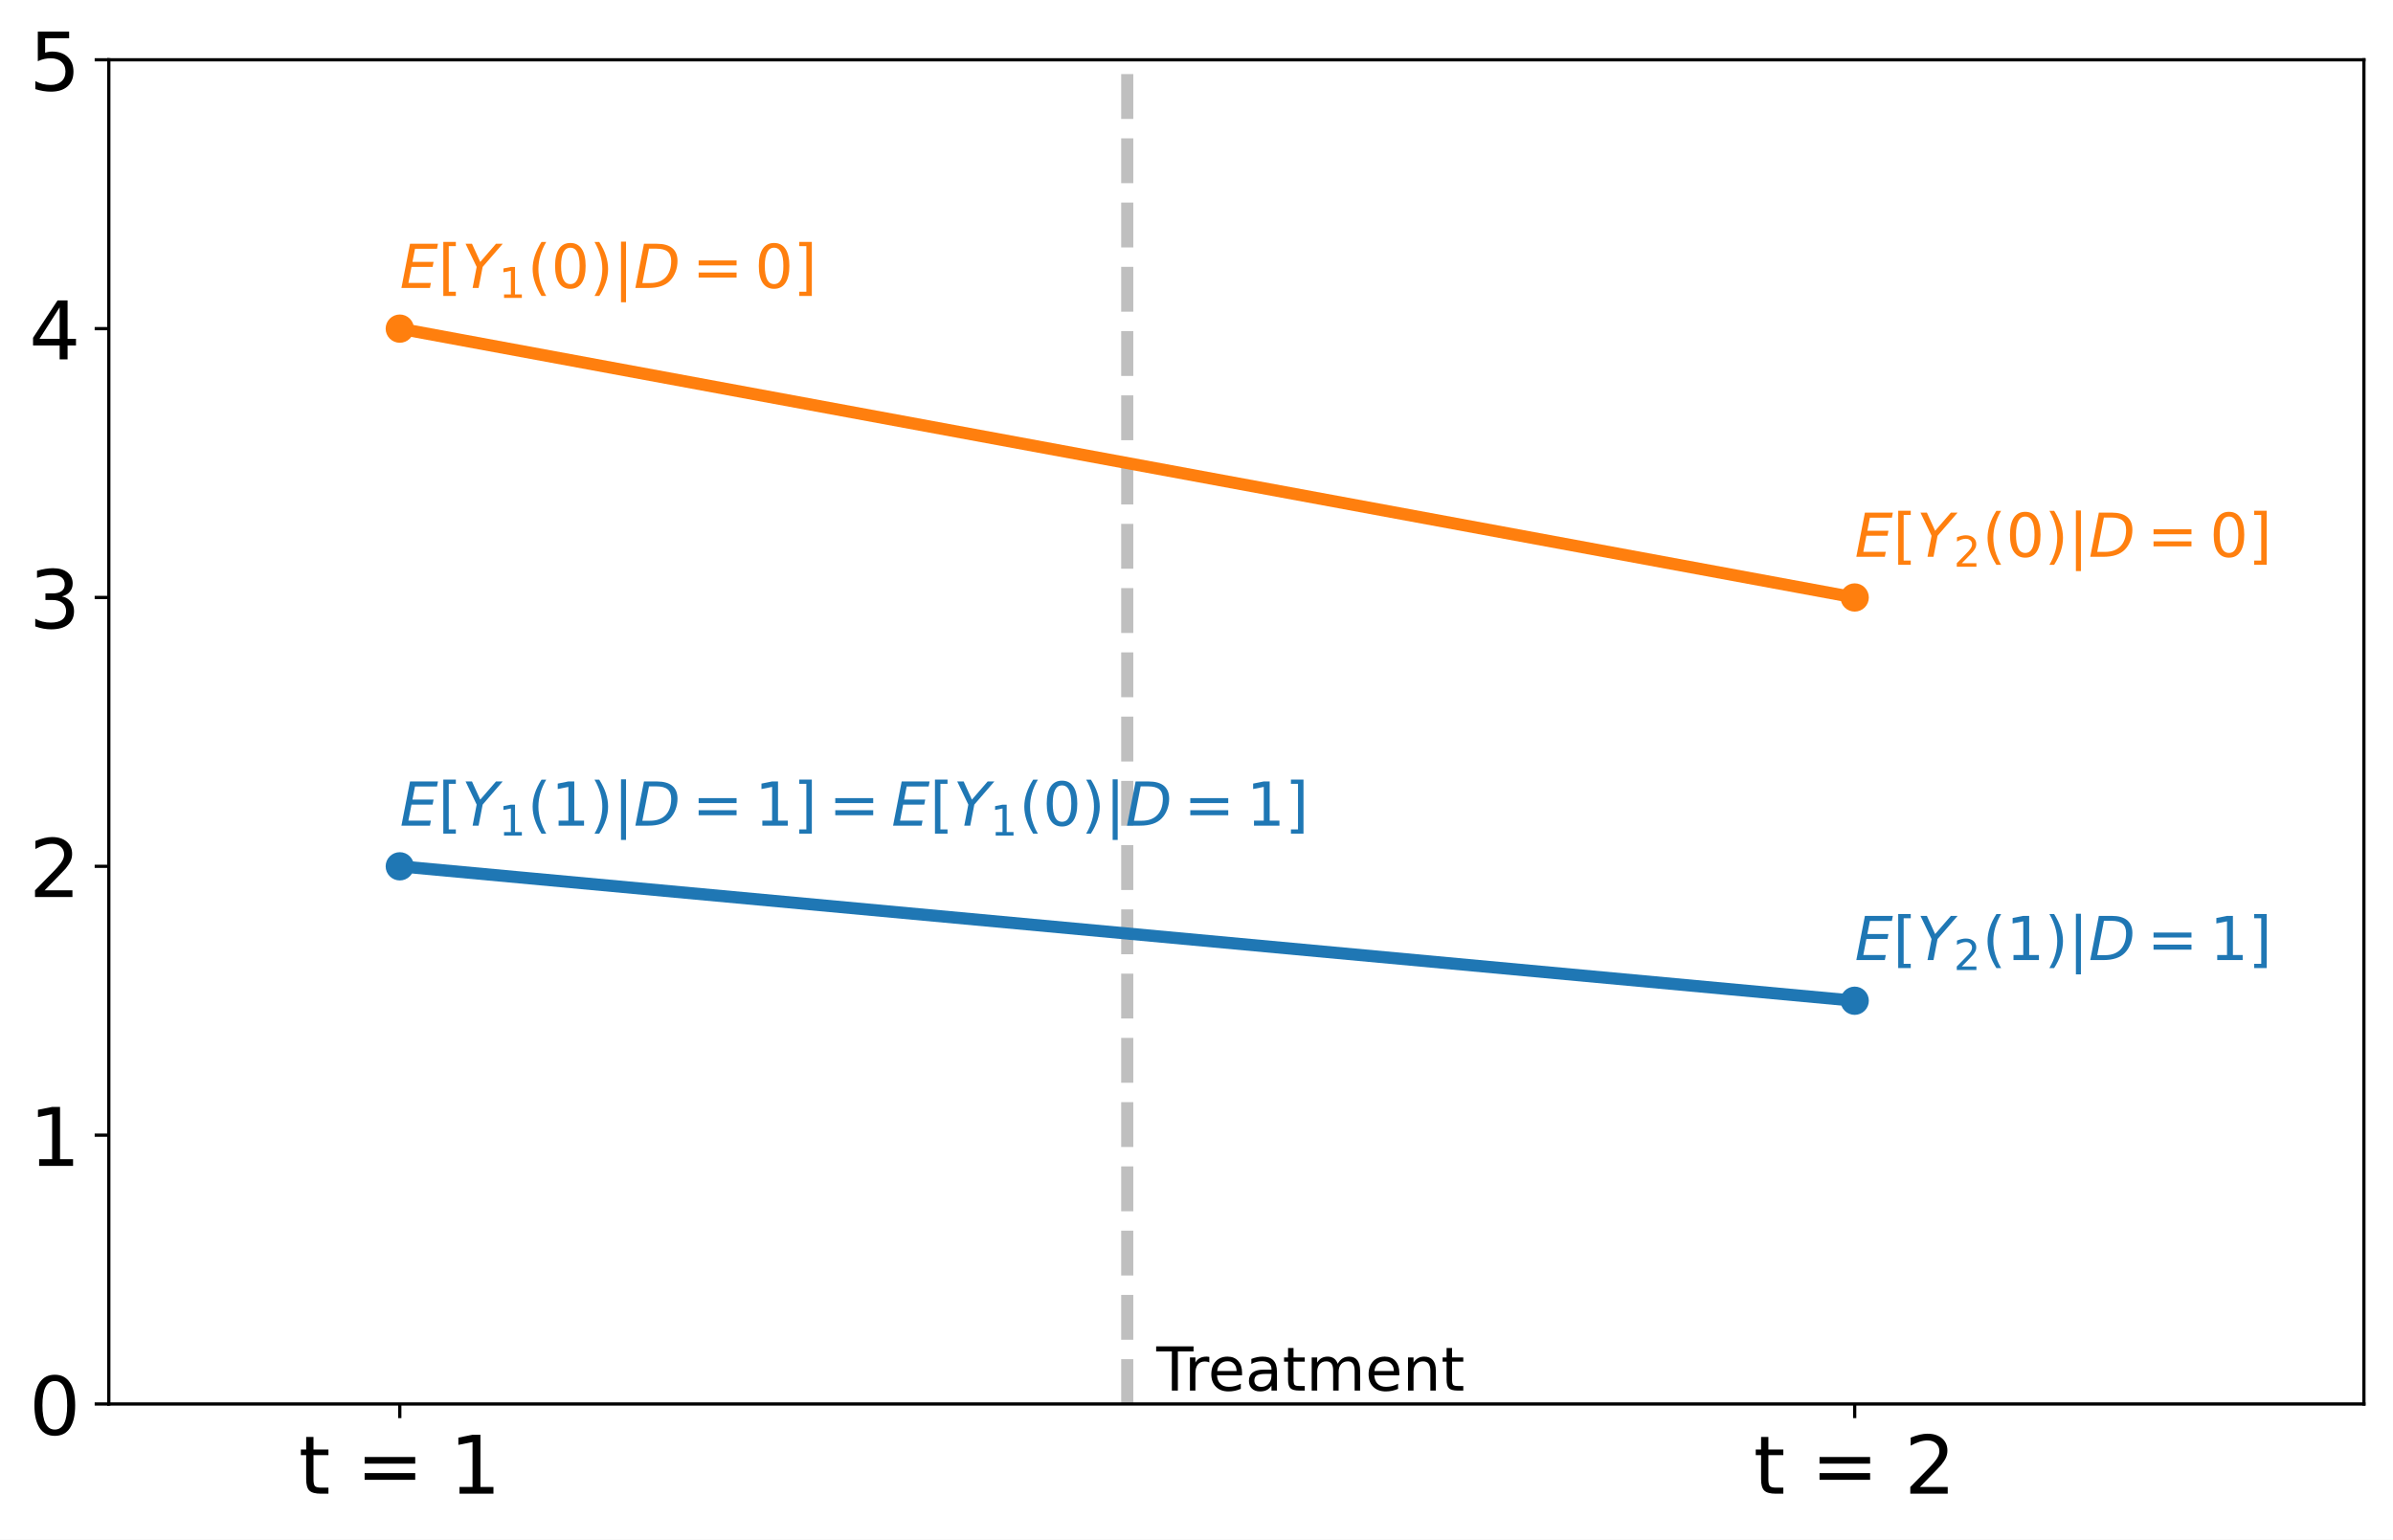
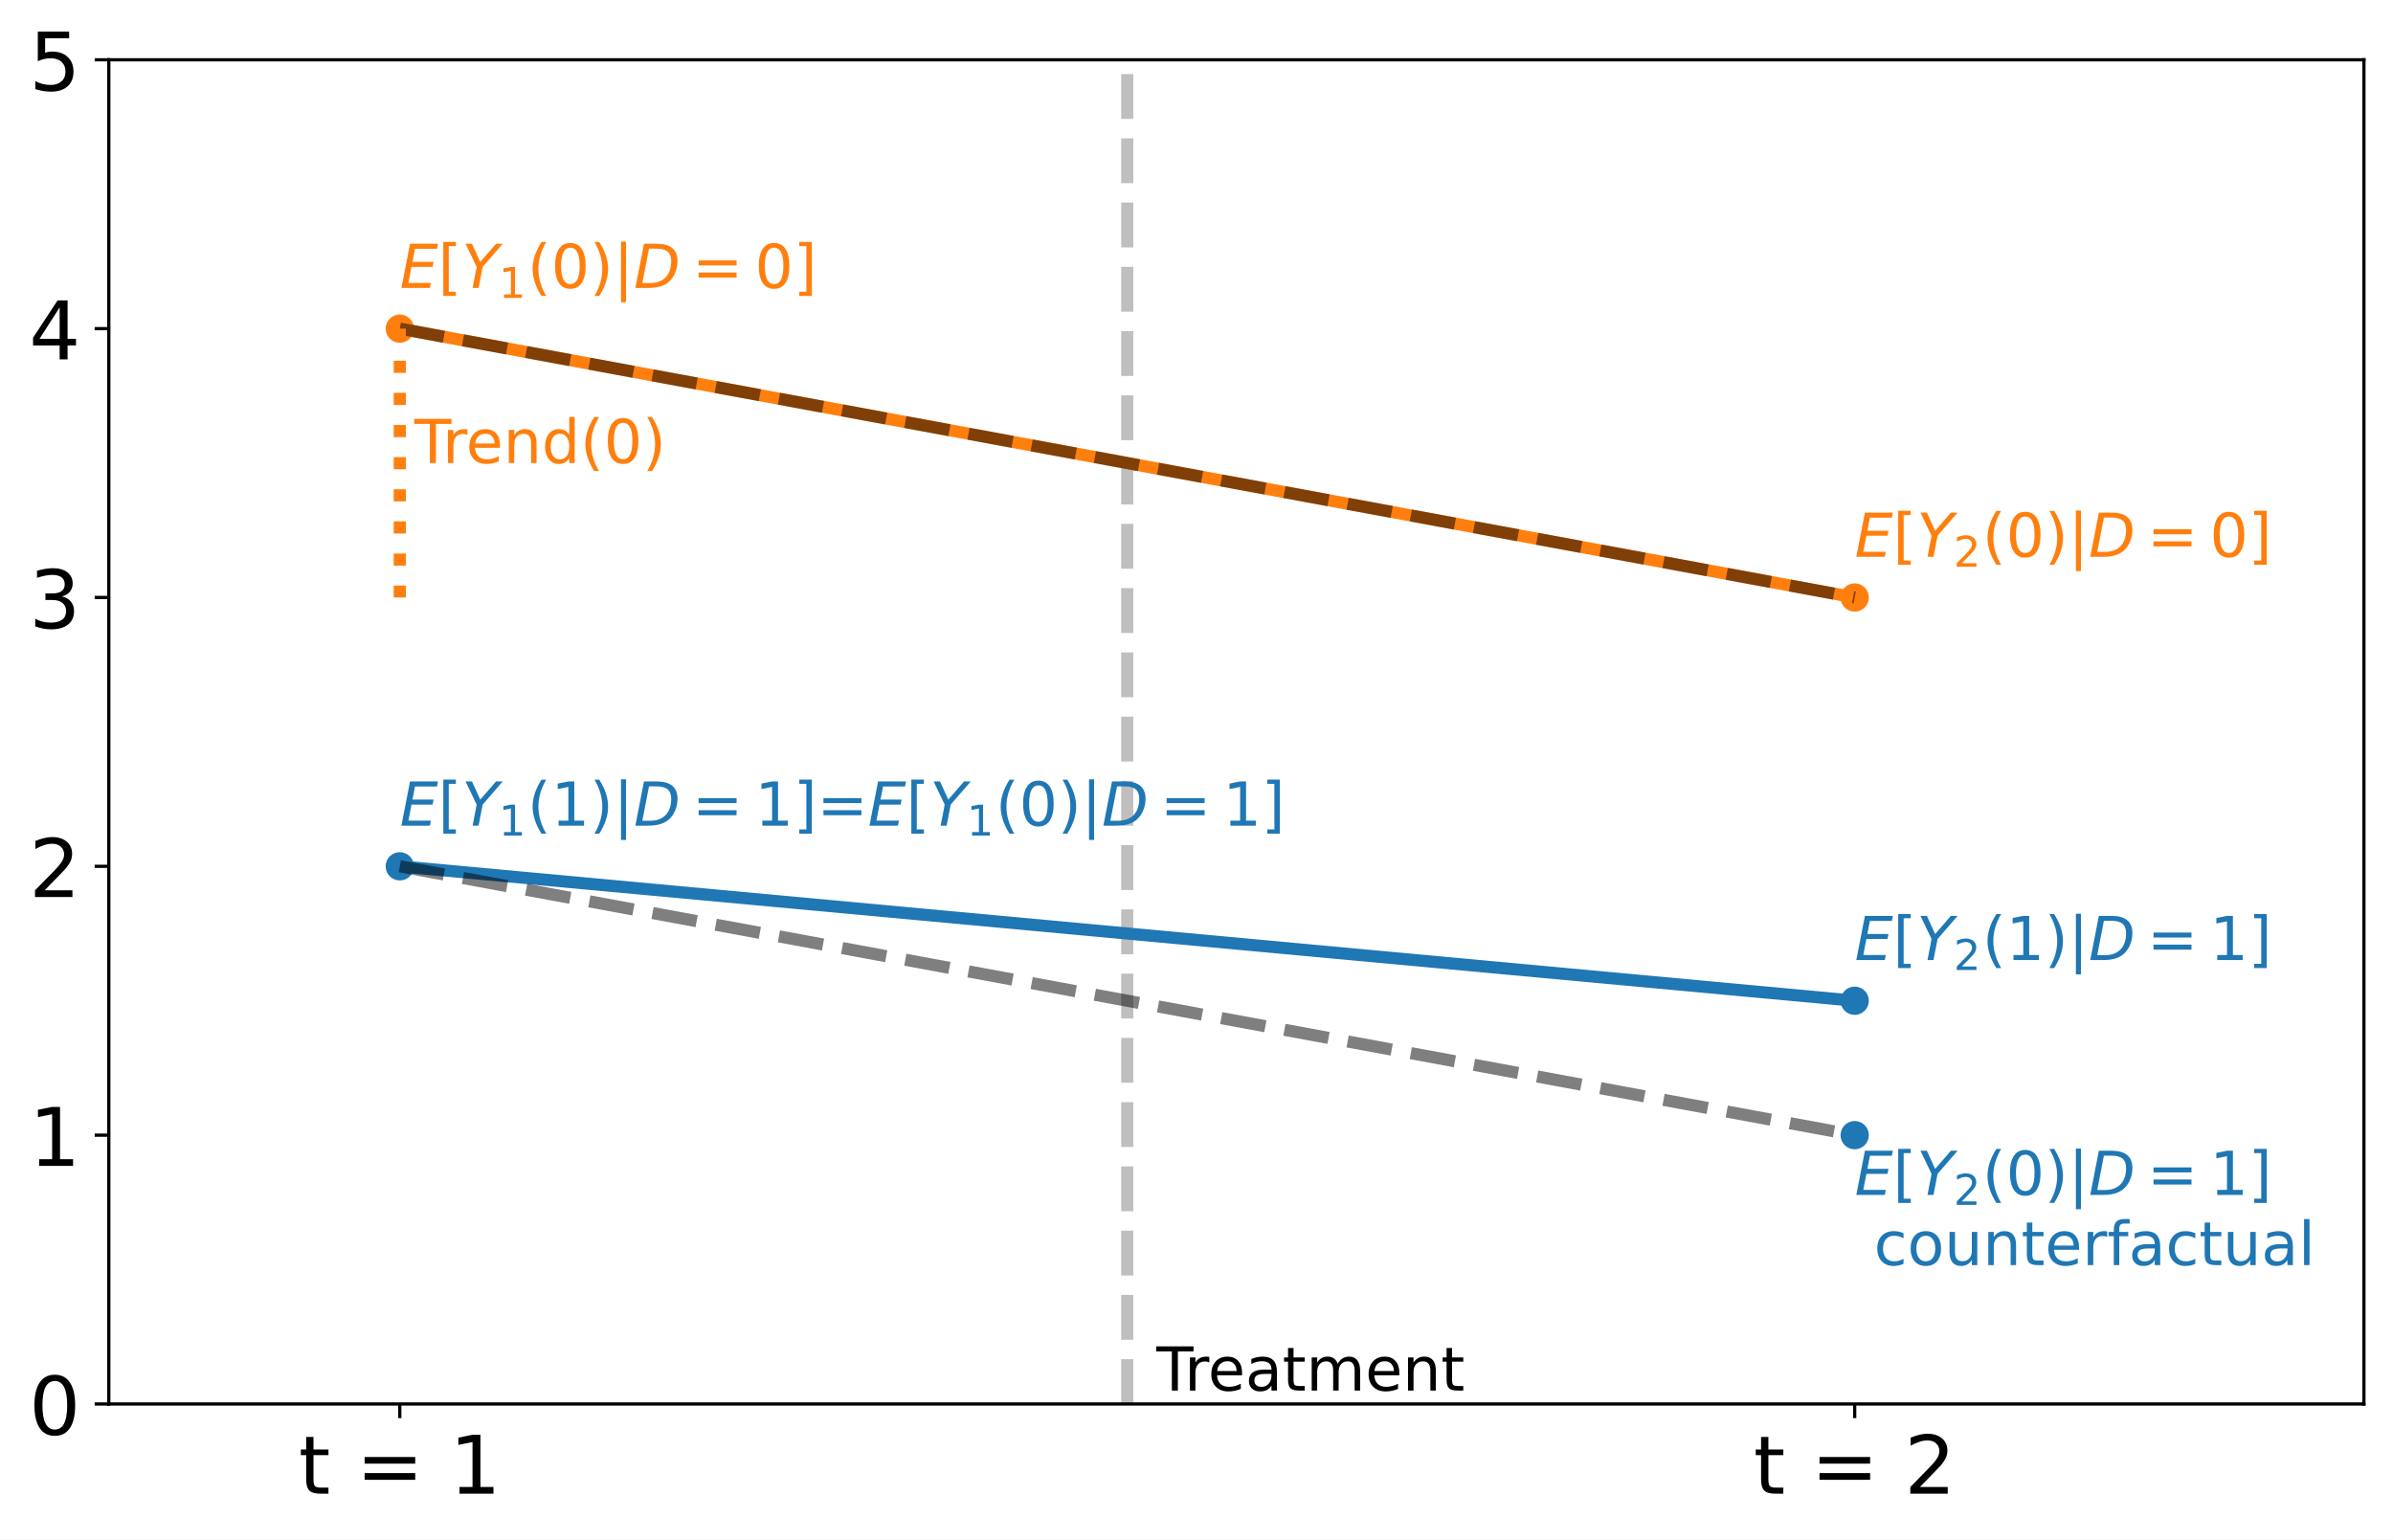
<svg xmlns="http://www.w3.org/2000/svg" xmlns:xlink="http://www.w3.org/1999/xlink" width="592.125pt" height="380.995pt" viewBox="0 0 592.125 380.995" version="1.1">
  <defs>
    <style type="text/css">*{stroke-linejoin: round; stroke-linecap: butt}</style>
  </defs>
  <g id="figure_1">
    <g id="patch_1">
      <path d="M 0 380.995  L 592.125 380.995  L 592.125 0  L 0 0  z " style="fill: #ffffff" />
    </g>
    <g id="axes_1">
      <g id="patch_2">
        <path d="M 26.925 347.438  L 584.925 347.438  L 584.925 14.798  L 26.925 14.798  L 26.925 347.438  z " style="fill: none" />
      </g>
      <g id="matplotlib.axis_1">
        <g id="xtick_1">
          <g id="line2d_1">
            <defs>
-               <path id="mcc3c37fe67" d="M 0 0  L 0 3.5  " style="stroke: #000000; stroke-width: 0.8" />
+               <path id="m95ba5b820e" d="M 0 0  L 0 3.5  " style="stroke: #000000; stroke-width: 0.8" />
            </defs>
            <g>
-               <use xlink:href="#mcc3c37fe67" x="98.925" y="347.438" style="stroke: #000000; stroke-width: 0.8" />
+               <use xlink:href="#m95ba5b820e" x="98.925" y="347.438" style="stroke: #000000; stroke-width: 0.8" />
            </g>
          </g>
          <g id="text_1">
            <g transform="translate(73.90625 369.6353) scale(0.2 -0.2)">
              <defs>
                <path id="DejaVuSans-74" d="M 1172 4494  L 1172 3500  L 2356 3500  L 2356 3053  L 1172 3053  L 1172 1153  Q 1172 725 1289 603  Q 1406 481 1766 481  L 2356 481  L 2356 0  L 1766 0  Q 1100 0 847 248  Q 594 497 594 1153  L 594 3053  L 172 3053  L 172 3500  L 594 3500  L 594 4494  L 1172 4494  z " transform="scale(0.015625)" />
                <path id="DejaVuSans-20" transform="scale(0.015625)" />
                <path id="DejaVuSans-3d" d="M 678 2906  L 4684 2906  L 4684 2381  L 678 2381  L 678 2906  z M 678 1631  L 4684 1631  L 4684 1100  L 678 1100  L 678 1631  z " transform="scale(0.015625)" />
                <path id="DejaVuSans-31" d="M 794 531  L 1825 531  L 1825 4091  L 703 3866  L 703 4441  L 1819 4666  L 2450 4666  L 2450 531  L 3481 531  L 3481 0  L 794 0  L 794 531  z " transform="scale(0.015625)" />
              </defs>
              <use xlink:href="#DejaVuSans-74" />
              <use xlink:href="#DejaVuSans-20" x="39.209" />
              <use xlink:href="#DejaVuSans-3d" x="70.996" />
              <use xlink:href="#DejaVuSans-20" x="154.785" />
              <use xlink:href="#DejaVuSans-31" x="186.572" />
            </g>
          </g>
        </g>
        <g id="xtick_2">
          <g id="line2d_2">
            <g>
-               <use xlink:href="#mcc3c37fe67" x="458.925" y="347.438" style="stroke: #000000; stroke-width: 0.8" />
+               <use xlink:href="#m95ba5b820e" x="458.925" y="347.438" style="stroke: #000000; stroke-width: 0.8" />
            </g>
          </g>
          <g id="text_2">
            <g transform="translate(433.9062 369.6353) scale(0.2 -0.2)">
              <defs>
                <path id="DejaVuSans-32" d="M 1228 531  L 3431 531  L 3431 0  L 469 0  L 469 531  Q 828 903 1448 1529  Q 2069 2156 2228 2338  Q 2531 2678 2651 2914  Q 2772 3150 2772 3378  Q 2772 3750 2511 3984  Q 2250 4219 1831 4219  Q 1534 4219 1204 4116  Q 875 4013 500 3803  L 500 4441  Q 881 4594 1212 4672  Q 1544 4750 1819 4750  Q 2544 4750 2975 4387  Q 3406 4025 3406 3419  Q 3406 3131 3298 2873  Q 3191 2616 2906 2266  Q 2828 2175 2409 1742  Q 1991 1309 1228 531  z " transform="scale(0.015625)" />
              </defs>
              <use xlink:href="#DejaVuSans-74" />
              <use xlink:href="#DejaVuSans-20" x="39.209" />
              <use xlink:href="#DejaVuSans-3d" x="70.996" />
              <use xlink:href="#DejaVuSans-20" x="154.785" />
              <use xlink:href="#DejaVuSans-32" x="186.572" />
            </g>
          </g>
        </g>
      </g>
      <g id="matplotlib.axis_2">
        <g id="ytick_1">
          <g id="line2d_3">
            <defs>
-               <path id="m11753aadb4" d="M 0 0  L -3.5 0  " style="stroke: #000000; stroke-width: 0.8" />
+               <path id="md18ccde822" d="M 0 0  L -3.5 0  " style="stroke: #000000; stroke-width: 0.8" />
            </defs>
            <g>
-               <use xlink:href="#m11753aadb4" x="26.925" y="347.438" style="stroke: #000000; stroke-width: 0.8" />
+               <use xlink:href="#md18ccde822" x="26.925" y="347.438" style="stroke: #000000; stroke-width: 0.8" />
            </g>
          </g>
          <g id="text_3">
            <g transform="translate(7.2 355.0369) scale(0.2 -0.2)">
              <defs>
                <path id="DejaVuSans-30" d="M 2034 4250  Q 1547 4250 1301 3770  Q 1056 3291 1056 2328  Q 1056 1369 1301 889  Q 1547 409 2034 409  Q 2525 409 2770 889  Q 3016 1369 3016 2328  Q 3016 3291 2770 3770  Q 2525 4250 2034 4250  z M 2034 4750  Q 2819 4750 3233 4129  Q 3647 3509 3647 2328  Q 3647 1150 3233 529  Q 2819 -91 2034 -91  Q 1250 -91 836 529  Q 422 1150 422 2328  Q 422 3509 836 4129  Q 1250 4750 2034 4750  z " transform="scale(0.015625)" />
              </defs>
              <use xlink:href="#DejaVuSans-30" />
            </g>
          </g>
        </g>
        <g id="ytick_2">
          <g id="line2d_4">
            <g>
-               <use xlink:href="#m11753aadb4" x="26.925" y="280.91" style="stroke: #000000; stroke-width: 0.8" />
+               <use xlink:href="#md18ccde822" x="26.925" y="280.91" style="stroke: #000000; stroke-width: 0.8" />
            </g>
          </g>
          <g id="text_4">
            <g transform="translate(7.2 288.5089) scale(0.2 -0.2)">
              <use xlink:href="#DejaVuSans-31" />
            </g>
          </g>
        </g>
        <g id="ytick_3">
          <g id="line2d_5">
            <g>
-               <use xlink:href="#m11753aadb4" x="26.925" y="214.382" style="stroke: #000000; stroke-width: 0.8" />
+               <use xlink:href="#md18ccde822" x="26.925" y="214.382" style="stroke: #000000; stroke-width: 0.8" />
            </g>
          </g>
          <g id="text_5">
            <g transform="translate(7.2 221.9809) scale(0.2 -0.2)">
              <use xlink:href="#DejaVuSans-32" />
            </g>
          </g>
        </g>
        <g id="ytick_4">
          <g id="line2d_6">
            <g>
-               <use xlink:href="#m11753aadb4" x="26.925" y="147.854" style="stroke: #000000; stroke-width: 0.8" />
+               <use xlink:href="#md18ccde822" x="26.925" y="147.854" style="stroke: #000000; stroke-width: 0.8" />
            </g>
          </g>
          <g id="text_6">
            <g transform="translate(7.2 155.4529) scale(0.2 -0.2)">
              <defs>
                <path id="DejaVuSans-33" d="M 2597 2516  Q 3050 2419 3304 2112  Q 3559 1806 3559 1356  Q 3559 666 3084 287  Q 2609 -91 1734 -91  Q 1441 -91 1130 -33  Q 819 25 488 141  L 488 750  Q 750 597 1062 519  Q 1375 441 1716 441  Q 2309 441 2620 675  Q 2931 909 2931 1356  Q 2931 1769 2642 2001  Q 2353 2234 1838 2234  L 1294 2234  L 1294 2753  L 1863 2753  Q 2328 2753 2575 2939  Q 2822 3125 2822 3475  Q 2822 3834 2567 4026  Q 2313 4219 1838 4219  Q 1578 4219 1281 4162  Q 984 4106 628 3988  L 628 4550  Q 988 4650 1302 4700  Q 1616 4750 1894 4750  Q 2613 4750 3031 4423  Q 3450 4097 3450 3541  Q 3450 3153 3228 2886  Q 3006 2619 2597 2516  z " transform="scale(0.015625)" />
              </defs>
              <use xlink:href="#DejaVuSans-33" />
            </g>
          </g>
        </g>
        <g id="ytick_5">
          <g id="line2d_7">
            <g>
-               <use xlink:href="#m11753aadb4" x="26.925" y="81.326" style="stroke: #000000; stroke-width: 0.8" />
+               <use xlink:href="#md18ccde822" x="26.925" y="81.326" style="stroke: #000000; stroke-width: 0.8" />
            </g>
          </g>
          <g id="text_7">
            <g transform="translate(7.2 88.92488) scale(0.2 -0.2)">
              <defs>
                <path id="DejaVuSans-34" d="M 2419 4116  L 825 1625  L 2419 1625  L 2419 4116  z M 2253 4666  L 3047 4666  L 3047 1625  L 3713 1625  L 3713 1100  L 3047 1100  L 3047 0  L 2419 0  L 2419 1100  L 313 1100  L 313 1709  L 2253 4666  z " transform="scale(0.015625)" />
              </defs>
              <use xlink:href="#DejaVuSans-34" />
            </g>
          </g>
        </g>
        <g id="ytick_6">
          <g id="line2d_8">
            <g>
-               <use xlink:href="#m11753aadb4" x="26.925" y="14.798" style="stroke: #000000; stroke-width: 0.8" />
+               <use xlink:href="#md18ccde822" x="26.925" y="14.798" style="stroke: #000000; stroke-width: 0.8" />
            </g>
          </g>
          <g id="text_8">
            <g transform="translate(7.2 22.39688) scale(0.2 -0.2)">
              <defs>
                <path id="DejaVuSans-35" d="M 691 4666  L 3169 4666  L 3169 4134  L 1269 4134  L 1269 2991  Q 1406 3038 1543 3061  Q 1681 3084 1819 3084  Q 2600 3084 3056 2656  Q 3513 2228 3513 1497  Q 3513 744 3044 326  Q 2575 -91 1722 -91  Q 1428 -91 1123 -41  Q 819 9 494 109  L 494 744  Q 775 591 1075 516  Q 1375 441 1709 441  Q 2250 441 2565 725  Q 2881 1009 2881 1497  Q 2881 1984 2565 2268  Q 2250 2553 1709 2553  Q 1456 2553 1204 2497  Q 953 2441 691 2322  L 691 4666  z " transform="scale(0.015625)" />
              </defs>
              <use xlink:href="#DejaVuSans-35" />
            </g>
          </g>
        </g>
      </g>
      <g id="line2d_9">
-         <path d="M 26.925 347.438  L 584.925 347.438  " clip-path="url(#p62ffd51066)" style="fill: none; stroke: #000000; stroke-width: 0.5; stroke-linecap: square" />
+         <path d="M 26.925 347.438  L 584.925 347.438  " clip-path="url(#pf020f23cb2)" style="fill: none; stroke: #000000; stroke-width: 0.5; stroke-linecap: square" />
      </g>
      <g id="line2d_10">
-         <path clip-path="url(#p62ffd51066)" style="fill: none; stroke: #000000; stroke-width: 0.5; stroke-linecap: square" />
+         <path clip-path="url(#pf020f23cb2)" style="fill: none; stroke: #000000; stroke-width: 0.5; stroke-linecap: square" />
      </g>
      <g id="LineCollection_1">
-         <path d="M 278.925 347.438  L 278.925 14.798  " clip-path="url(#p62ffd51066)" style="fill: none; stroke-dasharray: 11.1,4.8; stroke-dashoffset: 0; stroke: #808080; stroke-opacity: 0.5; stroke-width: 3" />
+         <path d="M 278.925 347.438  L 278.925 14.798  " clip-path="url(#pf020f23cb2)" style="fill: none; stroke-dasharray: 11.1,4.8; stroke-dashoffset: 0; stroke: #808080; stroke-opacity: 0.5; stroke-width: 3" />
      </g>
      <g id="line2d_11">
        <defs>
-           <path id="mb26f5afcc2" d="M 0 3  C 0.796 3 1.559 2.684 2.121 2.121  C 2.684 1.559 3 0.796 3 0  C 3 -0.796 2.684 -1.559 2.121 -2.121  C 1.559 -2.684 0.796 -3 0 -3  C -0.796 -3 -1.559 -2.684 -2.121 -2.121  C -2.684 -1.559 -3 -0.796 -3 0  C -3 0.796 -2.684 1.559 -2.121 2.121  C -1.559 2.684 -0.796 3 0 3  z " style="stroke: #ff7f0e" />
+           <path id="m89c414929e" d="M 0 3  C 0.796 3 1.559 2.684 2.121 2.121  C 2.684 1.559 3 0.796 3 0  C 3 -0.796 2.684 -1.559 2.121 -2.121  C 1.559 -2.684 0.796 -3 0 -3  C -0.796 -3 -1.559 -2.684 -2.121 -2.121  C -2.684 -1.559 -3 -0.796 -3 0  C -3 0.796 -2.684 1.559 -2.121 2.121  C -1.559 2.684 -0.796 3 0 3  z " style="stroke: #ff7f0e" />
        </defs>
-         <g clip-path="url(#p62ffd51066)">
-           <use xlink:href="#mb26f5afcc2" x="98.925" y="81.326" style="fill: #ff7f0e; stroke: #ff7f0e" />
+         <g clip-path="url(#pf020f23cb2)">
+           <use xlink:href="#m89c414929e" x="98.925" y="81.326" style="fill: #ff7f0e; stroke: #ff7f0e" />
        </g>
      </g>
      <g id="line2d_12">
        <defs>
-           <path id="m9af636a57a" d="M 0 3  C 0.796 3 1.559 2.684 2.121 2.121  C 2.684 1.559 3 0.796 3 0  C 3 -0.796 2.684 -1.559 2.121 -2.121  C 1.559 -2.684 0.796 -3 0 -3  C -0.796 -3 -1.559 -2.684 -2.121 -2.121  C -2.684 -1.559 -3 -0.796 -3 0  C -3 0.796 -2.684 1.559 -2.121 2.121  C -1.559 2.684 -0.796 3 0 3  z " style="stroke: #1f77b4" />
+           <path id="me531cad19a" d="M 0 3  C 0.796 3 1.559 2.684 2.121 2.121  C 2.684 1.559 3 0.796 3 0  C 3 -0.796 2.684 -1.559 2.121 -2.121  C 1.559 -2.684 0.796 -3 0 -3  C -0.796 -3 -1.559 -2.684 -2.121 -2.121  C -2.684 -1.559 -3 -0.796 -3 0  C -3 0.796 -2.684 1.559 -2.121 2.121  C -1.559 2.684 -0.796 3 0 3  z " style="stroke: #1f77b4" />
        </defs>
-         <g clip-path="url(#p62ffd51066)">
-           <use xlink:href="#m9af636a57a" x="98.925" y="214.382" style="fill: #1f77b4; stroke: #1f77b4" />
+         <g clip-path="url(#pf020f23cb2)">
+           <use xlink:href="#me531cad19a" x="98.925" y="214.382" style="fill: #1f77b4; stroke: #1f77b4" />
        </g>
      </g>
      <g id="line2d_13">
-         <g clip-path="url(#p62ffd51066)">
-           <use xlink:href="#mb26f5afcc2" x="458.925" y="147.854" style="fill: #ff7f0e; stroke: #ff7f0e" />
+         <g clip-path="url(#pf020f23cb2)">
+           <use xlink:href="#m89c414929e" x="458.925" y="147.854" style="fill: #ff7f0e; stroke: #ff7f0e" />
        </g>
      </g>
      <g id="line2d_14">
-         <g clip-path="url(#p62ffd51066)">
-           <use xlink:href="#m9af636a57a" x="458.925" y="247.646" style="fill: #1f77b4; stroke: #1f77b4" />
+         <g clip-path="url(#pf020f23cb2)">
+           <use xlink:href="#me531cad19a" x="458.925" y="247.646" style="fill: #1f77b4; stroke: #1f77b4" />
        </g>
      </g>
      <g id="line2d_15">
-         <path d="M 98.925 214.382  L 458.925 247.646  " clip-path="url(#p62ffd51066)" style="fill: none; stroke: #1f77b4; stroke-width: 3; stroke-linecap: square" />
+         <path d="M 98.925 214.382  L 458.925 247.646  " clip-path="url(#pf020f23cb2)" style="fill: none; stroke: #1f77b4; stroke-width: 3; stroke-linecap: square" />
      </g>
      <g id="line2d_16">
-         <path d="M 98.925 81.326  L 458.925 147.854  " clip-path="url(#p62ffd51066)" style="fill: none; stroke: #ff7f0e; stroke-width: 3; stroke-linecap: square" />
+         <path d="M 98.925 81.326  L 458.925 147.854  " clip-path="url(#pf020f23cb2)" style="fill: none; stroke: #ff7f0e; stroke-width: 3; stroke-linecap: square" />
+       </g>
+       <g id="line2d_17">
+         <path d="M 98.925 81.326  L 458.925 147.854  " clip-path="url(#pf020f23cb2)" style="fill: none; stroke-dasharray: 11.1,4.8; stroke-dashoffset: 0; stroke: #000000; stroke-opacity: 0.5; stroke-width: 3" />
+       </g>
+       <g id="line2d_18">
+         <path d="M 98.925 214.382  L 458.925 280.91  " clip-path="url(#pf020f23cb2)" style="fill: none; stroke-dasharray: 11.1,4.8; stroke-dashoffset: 0; stroke: #000000; stroke-opacity: 0.5; stroke-width: 3" />
+       </g>
+       <g id="line2d_19">
+         <g clip-path="url(#pf020f23cb2)">
+           <use xlink:href="#me531cad19a" x="458.925" y="280.91" style="fill: #1f77b4; stroke: #1f77b4" />
+         </g>
+       </g>
+       <g id="LineCollection_2">
+         <path d="M 98.925 81.326  L 98.925 147.854  " clip-path="url(#pf020f23cb2)" style="fill: none; stroke-dasharray: 3,4.95; stroke-dashoffset: 0; stroke: #ff7f0e; stroke-width: 3" />
      </g>
      <g id="patch_3">
        <path d="M 26.925 347.438  L 26.925 14.798  " style="fill: none; stroke: #000000; stroke-width: 0.8; stroke-linejoin: miter; stroke-linecap: square" />
      </g>
      <g id="patch_4">
        <path d="M 584.925 347.438  L 584.925 14.798  " style="fill: none; stroke: #000000; stroke-width: 0.8; stroke-linejoin: miter; stroke-linecap: square" />
      </g>
      <g id="patch_5">
        <path d="M 26.925 347.438  L 584.925 347.438  " style="fill: none; stroke: #000000; stroke-width: 0.8; stroke-linejoin: miter; stroke-linecap: square" />
      </g>
      <g id="patch_6">
        <path d="M 26.925 14.798  L 584.925 14.798  " style="fill: none; stroke: #000000; stroke-width: 0.8; stroke-linejoin: miter; stroke-linecap: square" />
      </g>
      <g id="text_9">
        <g transform="translate(286.125 344.112) scale(0.15 -0.15)">
          <defs>
            <path id="DejaVuSans-54" d="M -19 4666  L 3928 4666  L 3928 4134  L 2272 4134  L 2272 0  L 1638 0  L 1638 4134  L -19 4134  L -19 4666  z " transform="scale(0.015625)" />
            <path id="DejaVuSans-72" d="M 2631 2963  Q 2534 3019 2420 3045  Q 2306 3072 2169 3072  Q 1681 3072 1420 2755  Q 1159 2438 1159 1844  L 1159 0  L 581 0  L 581 3500  L 1159 3500  L 1159 2956  Q 1341 3275 1631 3429  Q 1922 3584 2338 3584  Q 2397 3584 2469 3576  Q 2541 3569 2628 3553  L 2631 2963  z " transform="scale(0.015625)" />
            <path id="DejaVuSans-65" d="M 3597 1894  L 3597 1613  L 953 1613  Q 991 1019 1311 708  Q 1631 397 2203 397  Q 2534 397 2845 478  Q 3156 559 3463 722  L 3463 178  Q 3153 47 2828 -22  Q 2503 -91 2169 -91  Q 1331 -91 842 396  Q 353 884 353 1716  Q 353 2575 817 3079  Q 1281 3584 2069 3584  Q 2775 3584 3186 3129  Q 3597 2675 3597 1894  z M 3022 2063  Q 3016 2534 2758 2815  Q 2500 3097 2075 3097  Q 1594 3097 1305 2825  Q 1016 2553 972 2059  L 3022 2063  z " transform="scale(0.015625)" />
            <path id="DejaVuSans-61" d="M 2194 1759  Q 1497 1759 1228 1600  Q 959 1441 959 1056  Q 959 750 1161 570  Q 1363 391 1709 391  Q 2188 391 2477 730  Q 2766 1069 2766 1631  L 2766 1759  L 2194 1759  z M 3341 1997  L 3341 0  L 2766 0  L 2766 531  Q 2569 213 2275 61  Q 1981 -91 1556 -91  Q 1019 -91 701 211  Q 384 513 384 1019  Q 384 1609 779 1909  Q 1175 2209 1959 2209  L 2766 2209  L 2766 2266  Q 2766 2663 2505 2880  Q 2244 3097 1772 3097  Q 1472 3097 1187 3025  Q 903 2953 641 2809  L 641 3341  Q 956 3463 1253 3523  Q 1550 3584 1831 3584  Q 2591 3584 2966 3190  Q 3341 2797 3341 1997  z " transform="scale(0.015625)" />
            <path id="DejaVuSans-6d" d="M 3328 2828  Q 3544 3216 3844 3400  Q 4144 3584 4550 3584  Q 5097 3584 5394 3201  Q 5691 2819 5691 2113  L 5691 0  L 5113 0  L 5113 2094  Q 5113 2597 4934 2840  Q 4756 3084 4391 3084  Q 3944 3084 3684 2787  Q 3425 2491 3425 1978  L 3425 0  L 2847 0  L 2847 2094  Q 2847 2600 2669 2842  Q 2491 3084 2119 3084  Q 1678 3084 1418 2786  Q 1159 2488 1159 1978  L 1159 0  L 581 0  L 581 3500  L 1159 3500  L 1159 2956  Q 1356 3278 1631 3431  Q 1906 3584 2284 3584  Q 2666 3584 2933 3390  Q 3200 3197 3328 2828  z " transform="scale(0.015625)" />
            <path id="DejaVuSans-6e" d="M 3513 2113  L 3513 0  L 2938 0  L 2938 2094  Q 2938 2591 2744 2837  Q 2550 3084 2163 3084  Q 1697 3084 1428 2787  Q 1159 2491 1159 1978  L 1159 0  L 581 0  L 581 3500  L 1159 3500  L 1159 2956  Q 1366 3272 1645 3428  Q 1925 3584 2291 3584  Q 2894 3584 3203 3211  Q 3513 2838 3513 2113  z " transform="scale(0.015625)" />
          </defs>
          <use xlink:href="#DejaVuSans-54" />
          <use xlink:href="#DejaVuSans-72" x="46.334" />
          <use xlink:href="#DejaVuSans-65" x="85.197" />
          <use xlink:href="#DejaVuSans-61" x="146.721" />
          <use xlink:href="#DejaVuSans-74" x="208" />
          <use xlink:href="#DejaVuSans-6d" x="247.209" />
          <use xlink:href="#DejaVuSans-65" x="344.621" />
          <use xlink:href="#DejaVuSans-6e" x="406.145" />
          <use xlink:href="#DejaVuSans-74" x="469.523" />
        </g>
      </g>
      <g id="text_10">
        <g style="fill: #ff7f0e" transform="translate(98.925 71.34724) scale(0.15 -0.15)">
          <defs>
            <path id="DejaVuSans-Oblique-45" d="M 1081 4666  L 4031 4666  L 3928 4134  L 1606 4134  L 1338 2753  L 3566 2753  L 3463 2222  L 1234 2222  L 909 531  L 3284 531  L 3181 0  L 172 0  L 1081 4666  z " transform="scale(0.015625)" />
            <path id="DejaVuSans-5b" d="M 550 4863  L 1875 4863  L 1875 4416  L 1125 4416  L 1125 -397  L 1875 -397  L 1875 -844  L 550 -844  L 550 4863  z " transform="scale(0.015625)" />
            <path id="DejaVuSans-Oblique-59" d="M 403 4666  L 1081 4666  L 1953 2747  L 3616 4666  L 4325 4666  L 2209 2222  L 1778 0  L 1147 0  L 1575 2222  L 403 4666  z " transform="scale(0.015625)" />
            <path id="DejaVuSans-28" d="M 1984 4856  Q 1566 4138 1362 3434  Q 1159 2731 1159 2009  Q 1159 1288 1364 580  Q 1569 -128 1984 -844  L 1484 -844  Q 1016 -109 783 600  Q 550 1309 550 2009  Q 550 2706 781 3412  Q 1013 4119 1484 4856  L 1984 4856  z " transform="scale(0.015625)" />
            <path id="DejaVuSans-29" d="M 513 4856  L 1013 4856  Q 1481 4119 1714 3412  Q 1947 2706 1947 2009  Q 1947 1309 1714 600  Q 1481 -109 1013 -844  L 513 -844  Q 928 -128 1133 580  Q 1338 1288 1338 2009  Q 1338 2731 1133 3434  Q 928 4138 513 4856  z " transform="scale(0.015625)" />
            <path id="DejaVuSans-7c" d="M 1344 4891  L 1344 -1509  L 813 -1509  L 813 4891  L 1344 4891  z " transform="scale(0.015625)" />
            <path id="DejaVuSans-Oblique-44" d="M 1081 4666  L 2438 4666  Q 3519 4666 4070 4208  Q 4622 3750 4622 2847  Q 4622 2250 4412 1698  Q 4203 1147 3834 769  Q 3463 381 2891 190  Q 2319 0 1538 0  L 172 0  L 1081 4666  z M 1613 4147  L 909 519  L 1734 519  Q 2794 519 3375 1128  Q 3956 1738 3956 2847  Q 3956 3519 3581 3833  Q 3206 4147 2406 4147  L 1613 4147  z " transform="scale(0.015625)" />
            <path id="DejaVuSans-5d" d="M 1947 4863  L 1947 -844  L 622 -844  L 622 -397  L 1369 -397  L 1369 4416  L 622 4416  L 622 4863  L 1947 4863  z " transform="scale(0.015625)" />
          </defs>
          <use xlink:href="#DejaVuSans-Oblique-45" transform="translate(0 0.578125)" />
          <use xlink:href="#DejaVuSans-5b" transform="translate(63.18359 0.578125)" />
          <use xlink:href="#DejaVuSans-Oblique-59" transform="translate(102.1973 0.578125)" />
          <use xlink:href="#DejaVuSans-31" transform="translate(163.2812 -15.82812) scale(0.7)" />
          <use xlink:href="#DejaVuSans-28" transform="translate(210.5518 0.578125)" />
          <use xlink:href="#DejaVuSans-30" transform="translate(249.5654 0.578125)" />
          <use xlink:href="#DejaVuSans-29" transform="translate(313.1885 0.578125)" />
          <use xlink:href="#DejaVuSans-7c" transform="translate(352.2021 0.578125)" />
          <use xlink:href="#DejaVuSans-Oblique-44" transform="translate(385.8936 0.578125)" />
          <use xlink:href="#DejaVuSans-3d" transform="translate(482.3779 0.578125)" />
          <use xlink:href="#DejaVuSans-30" transform="translate(585.6494 0.578125)" />
          <use xlink:href="#DejaVuSans-5d" transform="translate(649.2725 0.578125)" />
        </g>
      </g>
      <g id="text_11">
        <g style="fill: #ff7f0e" transform="translate(458.925 137.8752) scale(0.15 -0.15)">
          <use xlink:href="#DejaVuSans-Oblique-45" transform="translate(0 0.578125)" />
          <use xlink:href="#DejaVuSans-5b" transform="translate(63.18359 0.578125)" />
          <use xlink:href="#DejaVuSans-Oblique-59" transform="translate(102.1973 0.578125)" />
          <use xlink:href="#DejaVuSans-32" transform="translate(163.2812 -15.82812) scale(0.7)" />
          <use xlink:href="#DejaVuSans-28" transform="translate(210.5518 0.578125)" />
          <use xlink:href="#DejaVuSans-30" transform="translate(249.5654 0.578125)" />
          <use xlink:href="#DejaVuSans-29" transform="translate(313.1885 0.578125)" />
          <use xlink:href="#DejaVuSans-7c" transform="translate(352.2021 0.578125)" />
          <use xlink:href="#DejaVuSans-Oblique-44" transform="translate(385.8936 0.578125)" />
          <use xlink:href="#DejaVuSans-3d" transform="translate(482.3779 0.578125)" />
          <use xlink:href="#DejaVuSans-30" transform="translate(585.6494 0.578125)" />
          <use xlink:href="#DejaVuSans-5d" transform="translate(649.2725 0.578125)" />
        </g>
      </g>
      <g id="text_12">
        <g style="fill: #1f77b4" transform="translate(458.925 237.6672) scale(0.15 -0.15)">
          <use xlink:href="#DejaVuSans-Oblique-45" transform="translate(0 0.578125)" />
          <use xlink:href="#DejaVuSans-5b" transform="translate(63.18359 0.578125)" />
          <use xlink:href="#DejaVuSans-Oblique-59" transform="translate(102.1973 0.578125)" />
          <use xlink:href="#DejaVuSans-32" transform="translate(163.2812 -15.82812) scale(0.7)" />
          <use xlink:href="#DejaVuSans-28" transform="translate(210.5518 0.578125)" />
          <use xlink:href="#DejaVuSans-31" transform="translate(249.5654 0.578125)" />
          <use xlink:href="#DejaVuSans-29" transform="translate(313.1885 0.578125)" />
          <use xlink:href="#DejaVuSans-7c" transform="translate(352.2021 0.578125)" />
          <use xlink:href="#DejaVuSans-Oblique-44" transform="translate(385.8936 0.578125)" />
          <use xlink:href="#DejaVuSans-3d" transform="translate(482.3779 0.578125)" />
          <use xlink:href="#DejaVuSans-31" transform="translate(585.6494 0.578125)" />
          <use xlink:href="#DejaVuSans-5d" transform="translate(649.2725 0.578125)" />
        </g>
      </g>
      <g id="text_13">
+         <g style="fill: #1f77b4" transform="translate(458.925 295.7868) scale(0.15 -0.15)">
+           <use xlink:href="#DejaVuSans-Oblique-45" transform="translate(0 0.578125)" />
+           <use xlink:href="#DejaVuSans-5b" transform="translate(63.18359 0.578125)" />
+           <use xlink:href="#DejaVuSans-Oblique-59" transform="translate(102.1973 0.578125)" />
+           <use xlink:href="#DejaVuSans-32" transform="translate(163.2812 -15.82812) scale(0.7)" />
+           <use xlink:href="#DejaVuSans-28" transform="translate(210.5518 0.578125)" />
+           <use xlink:href="#DejaVuSans-30" transform="translate(249.5654 0.578125)" />
+           <use xlink:href="#DejaVuSans-29" transform="translate(313.1885 0.578125)" />
+           <use xlink:href="#DejaVuSans-7c" transform="translate(352.2021 0.578125)" />
+           <use xlink:href="#DejaVuSans-Oblique-44" transform="translate(385.8936 0.578125)" />
+           <use xlink:href="#DejaVuSans-3d" transform="translate(482.3779 0.578125)" />
+           <use xlink:href="#DejaVuSans-31" transform="translate(585.6494 0.578125)" />
+           <use xlink:href="#DejaVuSans-5d" transform="translate(649.2725 0.578125)" />
+         </g>
+         <g style="fill: #1f77b4" transform="translate(458.925 313.064) scale(0.15 -0.15)">
+           <defs>
+             <path id="DejaVuSans-63" d="M 3122 3366  L 3122 2828  Q 2878 2963 2633 3030  Q 2388 3097 2138 3097  Q 1578 3097 1268 2742  Q 959 2388 959 1747  Q 959 1106 1268 751  Q 1578 397 2138 397  Q 2388 397 2633 464  Q 2878 531 3122 666  L 3122 134  Q 2881 22 2623 -34  Q 2366 -91 2075 -91  Q 1284 -91 818 406  Q 353 903 353 1747  Q 353 2603 823 3093  Q 1294 3584 2113 3584  Q 2378 3584 2631 3529  Q 2884 3475 3122 3366  z " transform="scale(0.015625)" />
+             <path id="DejaVuSans-6f" d="M 1959 3097  Q 1497 3097 1228 2736  Q 959 2375 959 1747  Q 959 1119 1226 758  Q 1494 397 1959 397  Q 2419 397 2687 759  Q 2956 1122 2956 1747  Q 2956 2369 2687 2733  Q 2419 3097 1959 3097  z M 1959 3584  Q 2709 3584 3137 3096  Q 3566 2609 3566 1747  Q 3566 888 3137 398  Q 2709 -91 1959 -91  Q 1206 -91 779 398  Q 353 888 353 1747  Q 353 2609 779 3096  Q 1206 3584 1959 3584  z " transform="scale(0.015625)" />
+             <path id="DejaVuSans-75" d="M 544 1381  L 544 3500  L 1119 3500  L 1119 1403  Q 1119 906 1312 657  Q 1506 409 1894 409  Q 2359 409 2629 706  Q 2900 1003 2900 1516  L 2900 3500  L 3475 3500  L 3475 0  L 2900 0  L 2900 538  Q 2691 219 2414 64  Q 2138 -91 1772 -91  Q 1169 -91 856 284  Q 544 659 544 1381  z M 1991 3584  L 1991 3584  z " transform="scale(0.015625)" />
+             <path id="DejaVuSans-66" d="M 2375 4863  L 2375 4384  L 1825 4384  Q 1516 4384 1395 4259  Q 1275 4134 1275 3809  L 1275 3500  L 2222 3500  L 2222 3053  L 1275 3053  L 1275 0  L 697 0  L 697 3053  L 147 3053  L 147 3500  L 697 3500  L 697 3744  Q 697 4328 969 4595  Q 1241 4863 1831 4863  L 2375 4863  z " transform="scale(0.015625)" />
+             <path id="DejaVuSans-6c" d="M 603 4863  L 1178 4863  L 1178 0  L 603 0  L 603 4863  z " transform="scale(0.015625)" />
+           </defs>
+           <use xlink:href="#DejaVuSans-20" />
+           <use xlink:href="#DejaVuSans-63" x="31.787" />
+           <use xlink:href="#DejaVuSans-6f" x="86.768" />
+           <use xlink:href="#DejaVuSans-75" x="147.949" />
+           <use xlink:href="#DejaVuSans-6e" x="211.328" />
+           <use xlink:href="#DejaVuSans-74" x="274.707" />
+           <use xlink:href="#DejaVuSans-65" x="313.916" />
+           <use xlink:href="#DejaVuSans-72" x="375.439" />
+           <use xlink:href="#DejaVuSans-66" x="416.553" />
+           <use xlink:href="#DejaVuSans-61" x="451.758" />
+           <use xlink:href="#DejaVuSans-63" x="513.037" />
+           <use xlink:href="#DejaVuSans-74" x="568.018" />
+           <use xlink:href="#DejaVuSans-75" x="607.227" />
+           <use xlink:href="#DejaVuSans-61" x="670.605" />
+           <use xlink:href="#DejaVuSans-6c" x="731.885" />
+         </g>
+       </g>
+       <g id="text_14">
+         <g style="fill: #ff7f0e" transform="translate(102.525 114.5904) scale(0.15 -0.15)">
+           <defs>
+             <path id="DejaVuSans-64" d="M 2906 2969  L 2906 4863  L 3481 4863  L 3481 0  L 2906 0  L 2906 525  Q 2725 213 2448 61  Q 2172 -91 1784 -91  Q 1150 -91 751 415  Q 353 922 353 1747  Q 353 2572 751 3078  Q 1150 3584 1784 3584  Q 2172 3584 2448 3432  Q 2725 3281 2906 2969  z M 947 1747  Q 947 1113 1208 752  Q 1469 391 1925 391  Q 2381 391 2643 752  Q 2906 1113 2906 1747  Q 2906 2381 2643 2742  Q 2381 3103 1925 3103  Q 1469 3103 1208 2742  Q 947 2381 947 1747  z " transform="scale(0.015625)" />
+           </defs>
+           <use xlink:href="#DejaVuSans-54" />
+           <use xlink:href="#DejaVuSans-72" x="46.334" />
+           <use xlink:href="#DejaVuSans-65" x="85.197" />
+           <use xlink:href="#DejaVuSans-6e" x="146.721" />
+           <use xlink:href="#DejaVuSans-64" x="210.1" />
+           <use xlink:href="#DejaVuSans-28" x="273.576" />
+           <use xlink:href="#DejaVuSans-30" x="312.59" />
+           <use xlink:href="#DejaVuSans-29" x="376.213" />
+         </g>
+       </g>
+       <g id="text_15">
        <g style="fill: #1f77b4" transform="translate(98.925 204.4032) scale(0.15 -0.15)">
          <use xlink:href="#DejaVuSans-Oblique-45" transform="translate(0 0.578125)" />
          <use xlink:href="#DejaVuSans-5b" transform="translate(63.18359 0.578125)" />
          <use xlink:href="#DejaVuSans-Oblique-59" transform="translate(102.1973 0.578125)" />
          <use xlink:href="#DejaVuSans-31" transform="translate(163.2812 -15.82812) scale(0.7)" />
          <use xlink:href="#DejaVuSans-28" transform="translate(210.5518 0.578125)" />
          <use xlink:href="#DejaVuSans-31" transform="translate(249.5654 0.578125)" />
          <use xlink:href="#DejaVuSans-29" transform="translate(313.1885 0.578125)" />
          <use xlink:href="#DejaVuSans-7c" transform="translate(352.2021 0.578125)" />
          <use xlink:href="#DejaVuSans-Oblique-44" transform="translate(385.8936 0.578125)" />
          <use xlink:href="#DejaVuSans-3d" transform="translate(482.3779 0.578125)" />
          <use xlink:href="#DejaVuSans-31" transform="translate(585.6494 0.578125)" />
          <use xlink:href="#DejaVuSans-5d" transform="translate(649.2725 0.578125)" />
-           <use xlink:href="#DejaVuSans-3d" transform="translate(707.7686 0.578125)" />
-           <use xlink:href="#DejaVuSans-Oblique-45" transform="translate(811.04 0.578125)" />
-           <use xlink:href="#DejaVuSans-5b" transform="translate(874.2236 0.578125)" />
-           <use xlink:href="#DejaVuSans-Oblique-59" transform="translate(913.2373 0.578125)" />
-           <use xlink:href="#DejaVuSans-31" transform="translate(974.3213 -15.82812) scale(0.7)" />
-           <use xlink:href="#DejaVuSans-28" transform="translate(1021.592 0.578125)" />
-           <use xlink:href="#DejaVuSans-30" transform="translate(1060.605 0.578125)" />
-           <use xlink:href="#DejaVuSans-29" transform="translate(1124.229 0.578125)" />
-           <use xlink:href="#DejaVuSans-7c" transform="translate(1163.242 0.578125)" />
-           <use xlink:href="#DejaVuSans-Oblique-44" transform="translate(1196.934 0.578125)" />
-           <use xlink:href="#DejaVuSans-3d" transform="translate(1293.418 0.578125)" />
-           <use xlink:href="#DejaVuSans-31" transform="translate(1396.689 0.578125)" />
-           <use xlink:href="#DejaVuSans-5d" transform="translate(1460.312 0.578125)" />
+           <use xlink:href="#DejaVuSans-3d" transform="translate(688.2861 0.578125)" />
+           <use xlink:href="#DejaVuSans-Oblique-45" transform="translate(772.0752 0.578125)" />
+           <use xlink:href="#DejaVuSans-5b" transform="translate(835.2588 0.578125)" />
+           <use xlink:href="#DejaVuSans-Oblique-59" transform="translate(874.2725 0.578125)" />
+           <use xlink:href="#DejaVuSans-31" transform="translate(935.3564 -15.82812) scale(0.7)" />
+           <use xlink:href="#DejaVuSans-28" transform="translate(982.627 0.578125)" />
+           <use xlink:href="#DejaVuSans-30" transform="translate(1021.641 0.578125)" />
+           <use xlink:href="#DejaVuSans-29" transform="translate(1085.264 0.578125)" />
+           <use xlink:href="#DejaVuSans-7c" transform="translate(1124.277 0.578125)" />
+           <use xlink:href="#DejaVuSans-Oblique-44" transform="translate(1157.969 0.578125)" />
+           <use xlink:href="#DejaVuSans-3d" transform="translate(1254.453 0.578125)" />
+           <use xlink:href="#DejaVuSans-31" transform="translate(1357.725 0.578125)" />
+           <use xlink:href="#DejaVuSans-5d" transform="translate(1421.348 0.578125)" />
        </g>
      </g>
    </g>
  </g>
  <defs>
-     <clipPath id="p62ffd51066">
+     <clipPath id="pf020f23cb2">
      <rect x="26.925" y="14.798" width="558" height="332.64" />
    </clipPath>
  </defs>
</svg>
